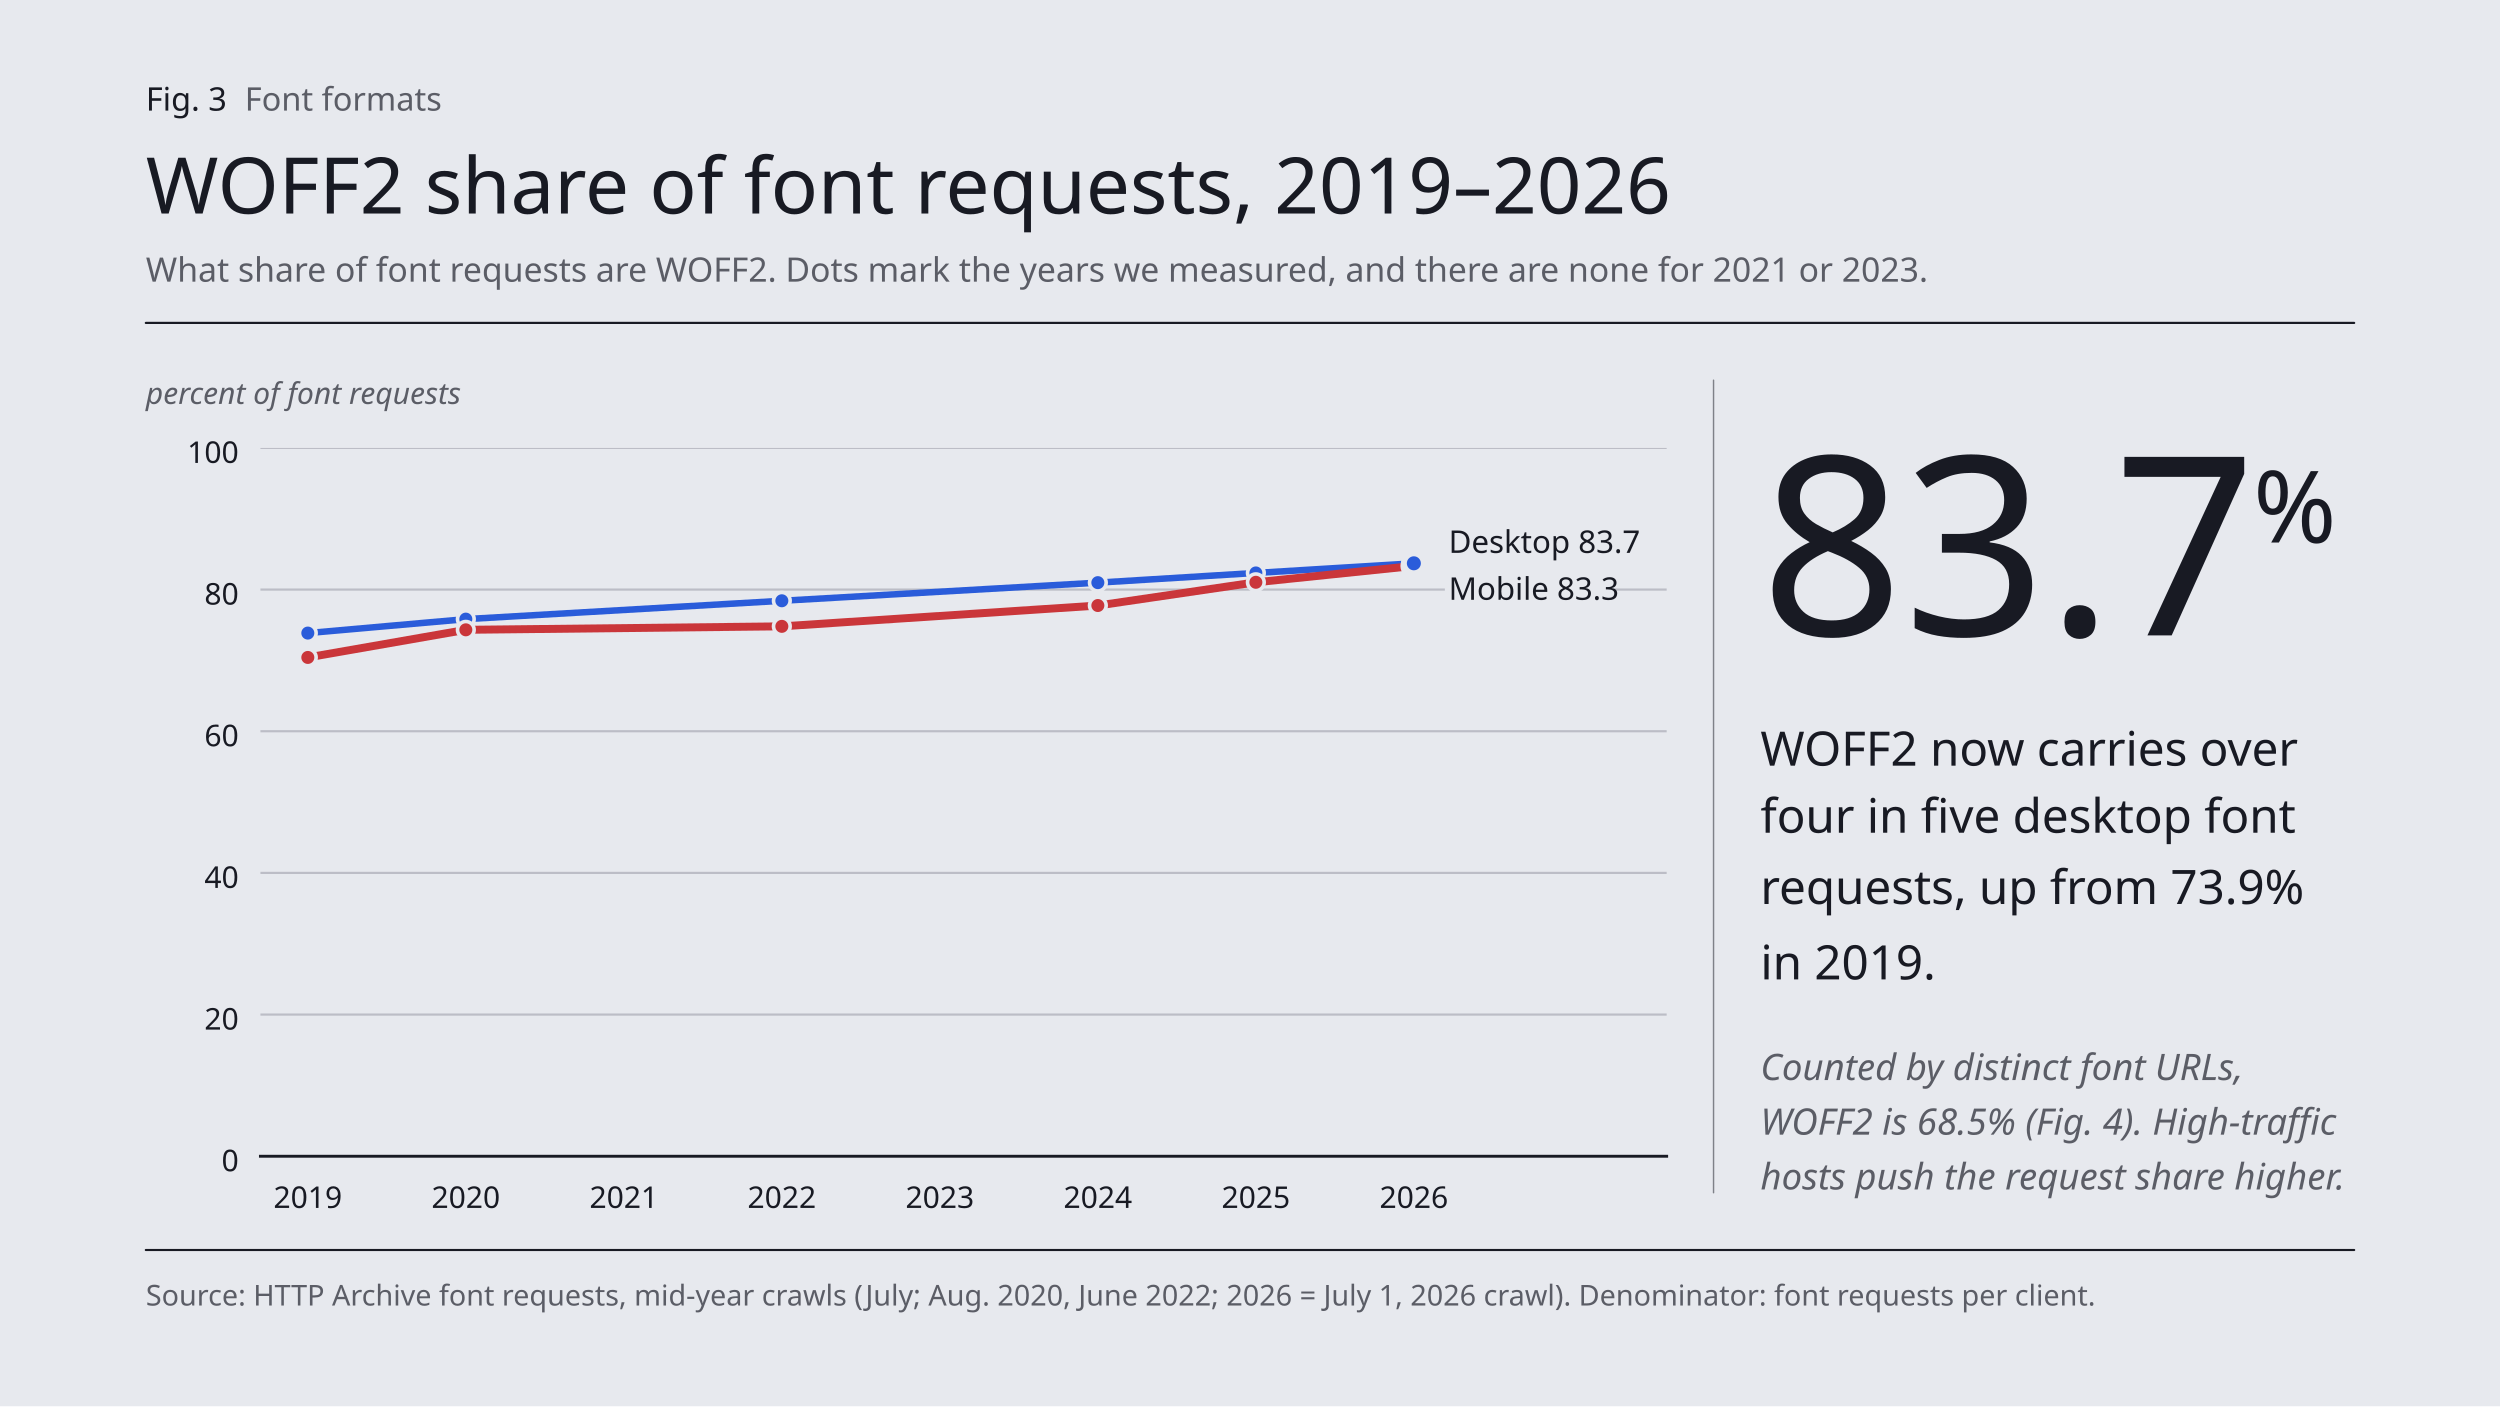
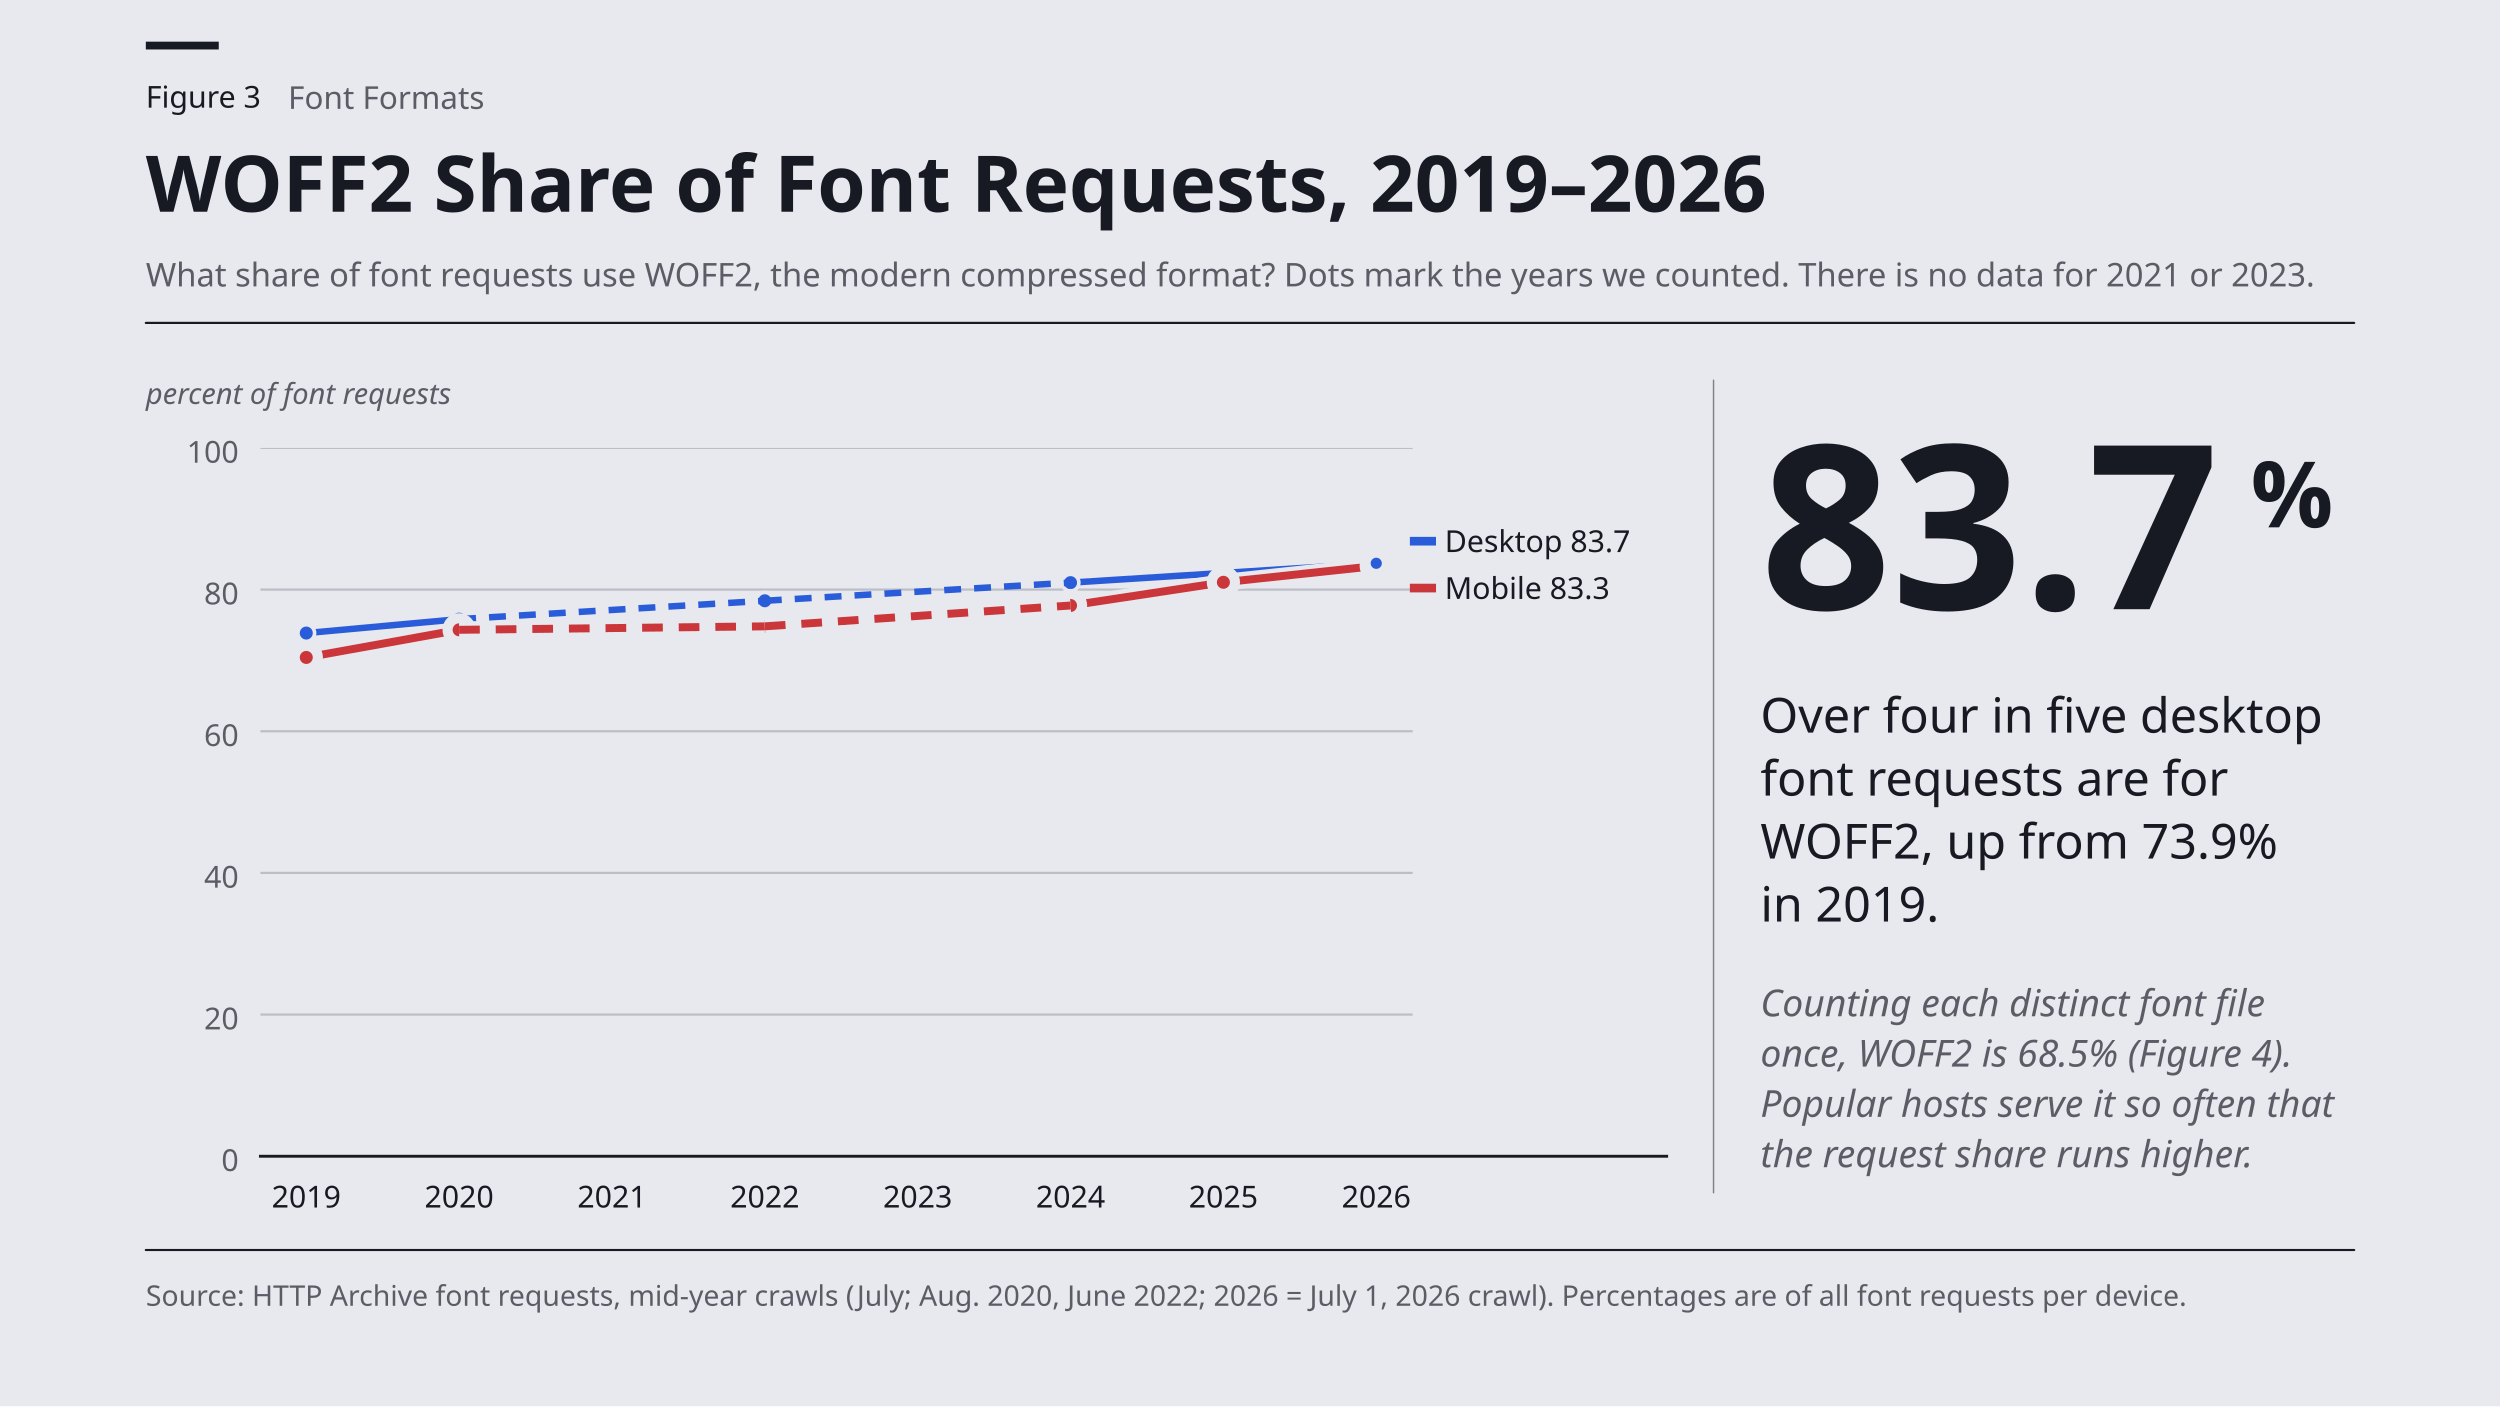
<svg xmlns="http://www.w3.org/2000/svg" xmlns:xlink="http://www.w3.org/1999/xlink" width="691.2pt" height="388.8pt" viewBox="0 0 691.2 388.8" version="1.1" data-denominator="requests">
  <defs>
    <style type="text/css">*{stroke-linejoin: round; stroke-linecap: butt}</style>
  </defs>
  <g id="figure_1">
    <g id="patch_1">
      <path d="M 0 388.8  L 691.2 388.8  L 691.2 0  L 0 0  z " style="fill: #e7e9ee" />
    </g>
    <g id="axes_1">
      <g id="patch_2">
        <path d="M 72 319.68  L 460.8 319.68  L 460.8 123.84  L 72 123.84  z " style="fill: #e7e9ee" />
      </g>
+       <g id="LineCollection_1">
+         <path d="M 72 319.68  L 390.584 319.68  " clip-path="url(#p65bcbecdce)" style="fill: none; stroke: #bcbdc6; stroke-width: 0.6" />
+       </g>
+       <g id="LineCollection_2">
+         <path d="M 72 280.512  L 390.584 280.512  " clip-path="url(#p65bcbecdce)" style="fill: none; stroke: #bcbdc6; stroke-width: 0.6" />
+       </g>
+       <g id="LineCollection_3">
+         <path d="M 72 241.344  L 390.584 241.344  " clip-path="url(#p65bcbecdce)" style="fill: none; stroke: #bcbdc6; stroke-width: 0.6" />
+       </g>
+       <g id="LineCollection_4">
+         <path d="M 72 202.176  L 390.584 202.176  " clip-path="url(#p65bcbecdce)" style="fill: none; stroke: #bcbdc6; stroke-width: 0.6" />
+       </g>
+       <g id="LineCollection_5">
+         <path d="M 72 163.008  L 390.584 163.008  " clip-path="url(#p65bcbecdce)" style="fill: none; stroke: #bcbdc6; stroke-width: 0.6" />
+       </g>
+       <g id="LineCollection_6">
+         <path d="M 72 123.84  L 390.584 123.84  " clip-path="url(#p65bcbecdce)" style="fill: none; stroke: #bcbdc6; stroke-width: 0.6" />
+       </g>
      <g id="matplotlib.axis_1">
        <g id="xtick_1">
          <g id="line2d_1" />
          <g id="text_1">
-             <text style="font-size: 8.294px; font-family: 'Funnel Sans'; text-anchor: middle; fill: #181a23" x="85.106" y="333.974" transform="rotate(-0 85.10562 333.9744)">2019</text>
+             <text style="font-size: 8.37px; font-family: 'Schibsted Grotesk'; text-anchor: middle; fill: #181a23" x="84.678" y="333.854" transform="rotate(-0 84.67826 333.8538)">2019</text>
          </g>
        </g>
        <g id="xtick_2">
          <g id="line2d_2" />
          <g id="text_2">
-             <text style="font-size: 8.294px; font-family: 'Funnel Sans'; text-anchor: middle; fill: #181a23" x="128.791" y="333.974" transform="rotate(-0 128.791 333.9744)">2020</text>
+             <text style="font-size: 8.37px; font-family: 'Schibsted Grotesk'; text-anchor: middle; fill: #181a23" x="126.939" y="333.854" transform="rotate(-0 126.9391 333.8538)">2020</text>
          </g>
        </g>
        <g id="xtick_3">
          <g id="line2d_3" />
          <g id="text_3">
-             <text style="font-size: 8.294px; font-family: 'Funnel Sans'; text-anchor: middle; fill: #181a23" x="172.476" y="333.974" transform="rotate(-0 172.4764 333.9744)">2021</text>
+             <text style="font-size: 8.37px; font-family: 'Schibsted Grotesk'; text-anchor: middle; fill: #181a23" x="169.2" y="333.854" transform="rotate(-0 169.2 333.8538)">2021</text>
          </g>
        </g>
        <g id="xtick_4">
          <g id="line2d_4" />
          <g id="text_4">
-             <text style="font-size: 8.294px; font-family: 'Funnel Sans'; text-anchor: middle; fill: #181a23" x="216.162" y="333.974" transform="rotate(-0 216.1618 333.9744)">2022</text>
+             <text style="font-size: 8.37px; font-family: 'Schibsted Grotesk'; text-anchor: middle; fill: #181a23" x="211.461" y="333.854" transform="rotate(-0 211.4609 333.8538)">2022</text>
          </g>
        </g>
        <g id="xtick_5">
          <g id="line2d_5" />
          <g id="text_5">
-             <text style="font-size: 8.294px; font-family: 'Funnel Sans'; text-anchor: middle; fill: #181a23" x="259.847" y="333.974" transform="rotate(-0 259.8472 333.9744)">2023</text>
+             <text style="font-size: 8.37px; font-family: 'Schibsted Grotesk'; text-anchor: middle; fill: #181a23" x="253.722" y="333.854" transform="rotate(-0 253.7217 333.8538)">2023</text>
          </g>
        </g>
        <g id="xtick_6">
          <g id="line2d_6" />
          <g id="text_6">
-             <text style="font-size: 8.294px; font-family: 'Funnel Sans'; text-anchor: middle; fill: #181a23" x="303.533" y="333.974" transform="rotate(-0 303.5326 333.9744)">2024</text>
+             <text style="font-size: 8.37px; font-family: 'Schibsted Grotesk'; text-anchor: middle; fill: #181a23" x="295.983" y="333.854" transform="rotate(-0 295.9826 333.8538)">2024</text>
          </g>
        </g>
        <g id="xtick_7">
          <g id="line2d_7" />
          <g id="text_7">
-             <text style="font-size: 8.294px; font-family: 'Funnel Sans'; text-anchor: middle; fill: #181a23" x="347.218" y="333.974" transform="rotate(-0 347.218 333.9744)">2025</text>
+             <text style="font-size: 8.37px; font-family: 'Schibsted Grotesk'; text-anchor: middle; fill: #181a23" x="338.243" y="333.854" transform="rotate(-0 338.2435 333.8538)">2025</text>
          </g>
        </g>
        <g id="xtick_8">
          <g id="line2d_8" />
          <g id="text_8">
-             <text style="font-size: 8.294px; font-family: 'Funnel Sans'; text-anchor: middle; fill: #181a23" x="390.903" y="333.974" transform="rotate(-0 390.9034 333.9744)">2026</text>
+             <text style="font-size: 8.37px; font-family: 'Schibsted Grotesk'; text-anchor: middle; fill: #181a23" x="380.504" y="333.854" transform="rotate(-0 380.5043 333.8538)">2026</text>
          </g>
        </g>
      </g>
      <g id="matplotlib.axis_2">
        <g id="ytick_1">
-           <g id="line2d_9">
-             <path d="M 72 319.68  L 460.8 319.68  " clip-path="url(#p327125865e)" style="fill: none; stroke: #bcbdc6; stroke-width: 0.6; stroke-linecap: round" />
-           </g>
+           <g id="line2d_9" />
+           <g id="text_9">
+             <text style="font-size: 8.37px; font-family: 'Schibsted Grotesk'; text-anchor: end; fill: #5b5d66" x="66" y="323.767" transform="rotate(-0 66 323.7669)">0</text>
+           </g>
+         </g>
+         <g id="ytick_2">
          <g id="line2d_10" />
-           <g id="text_9">
-             <text style="font-size: 8.294px; font-family: 'Funnel Sans'; text-anchor: end; fill: #181a23" x="66" y="323.827" transform="rotate(-0 66 323.8272)">0</text>
-           </g>
-         </g>
-         <g id="ytick_2">
-           <g id="line2d_11">
-             <path d="M 72 280.512  L 460.8 280.512  " clip-path="url(#p327125865e)" style="fill: none; stroke: #bcbdc6; stroke-width: 0.6; stroke-linecap: round" />
-           </g>
+           <g id="text_10">
+             <text style="font-size: 8.37px; font-family: 'Schibsted Grotesk'; text-anchor: end; fill: #5b5d66" x="66" y="284.599" transform="rotate(-0 66 284.5989)">20</text>
+           </g>
+         </g>
+         <g id="ytick_3">
+           <g id="line2d_11" />
+           <g id="text_11">
+             <text style="font-size: 8.37px; font-family: 'Schibsted Grotesk'; text-anchor: end; fill: #5b5d66" x="66" y="245.431" transform="rotate(-0 66 245.4309)">40</text>
+           </g>
+         </g>
+         <g id="ytick_4">
          <g id="line2d_12" />
-           <g id="text_10">
-             <text style="font-size: 8.294px; font-family: 'Funnel Sans'; text-anchor: end; fill: #181a23" x="66" y="284.659" transform="rotate(-0 66 284.6592)">20</text>
-           </g>
-         </g>
-         <g id="ytick_3">
-           <g id="line2d_13">
-             <path d="M 72 241.344  L 460.8 241.344  " clip-path="url(#p327125865e)" style="fill: none; stroke: #bcbdc6; stroke-width: 0.6; stroke-linecap: round" />
-           </g>
+           <g id="text_12">
+             <text style="font-size: 8.37px; font-family: 'Schibsted Grotesk'; text-anchor: end; fill: #5b5d66" x="66" y="206.263" transform="rotate(-0 66 206.2629)">60</text>
+           </g>
+         </g>
+         <g id="ytick_5">
+           <g id="line2d_13" />
+           <g id="text_13">
+             <text style="font-size: 8.37px; font-family: 'Schibsted Grotesk'; text-anchor: end; fill: #5b5d66" x="66" y="167.095" transform="rotate(-0 66 167.0949)">80</text>
+           </g>
+         </g>
+         <g id="ytick_6">
          <g id="line2d_14" />
-           <g id="text_11">
-             <text style="font-size: 8.294px; font-family: 'Funnel Sans'; text-anchor: end; fill: #181a23" x="66" y="245.491" transform="rotate(-0 66 245.4912)">40</text>
-           </g>
-         </g>
-         <g id="ytick_4">
-           <g id="line2d_15">
-             <path d="M 72 202.176  L 460.8 202.176  " clip-path="url(#p327125865e)" style="fill: none; stroke: #bcbdc6; stroke-width: 0.6; stroke-linecap: round" />
-           </g>
-           <g id="line2d_16" />
-           <g id="text_12">
-             <text style="font-size: 8.294px; font-family: 'Funnel Sans'; text-anchor: end; fill: #181a23" x="66" y="206.323" transform="rotate(-0 66 206.3232)">60</text>
-           </g>
-         </g>
-         <g id="ytick_5">
-           <g id="line2d_17">
-             <path d="M 72 163.008  L 460.8 163.008  " clip-path="url(#p327125865e)" style="fill: none; stroke: #bcbdc6; stroke-width: 0.6; stroke-linecap: round" />
-           </g>
-           <g id="line2d_18" />
-           <g id="text_13">
-             <text style="font-size: 8.294px; font-family: 'Funnel Sans'; text-anchor: end; fill: #181a23" x="66" y="167.155" transform="rotate(-0 66 167.1552)">80</text>
-           </g>
-         </g>
-         <g id="ytick_6">
-           <g id="line2d_19">
-             <path d="M 72 123.84  L 460.8 123.84  " clip-path="url(#p327125865e)" style="fill: none; stroke: #bcbdc6; stroke-width: 0.6; stroke-linecap: round" />
-           </g>
-           <g id="line2d_20" />
          <g id="text_14">
-             <text style="font-size: 8.294px; font-family: 'Funnel Sans'; text-anchor: end; fill: #181a23" x="66" y="127.987" transform="rotate(-0 66 127.9872)">100</text>
+             <text style="font-size: 8.37px; font-family: 'Schibsted Grotesk'; text-anchor: end; fill: #5b5d66" x="66" y="127.927" transform="rotate(-0 66 127.9269)">100</text>
          </g>
        </g>
      </g>
      <g id="patch_3">
        <path d="M 72 319.68  L 460.8 319.68  " style="fill: none; stroke: #181a23; stroke-width: 0.8; stroke-linejoin: miter; stroke-linecap: square" />
      </g>
-       <g id="line2d_21">
-         <path d="M 85.106 175.033  L 128.791 171.175  L 216.162 166.102  L 303.533 161.089  L 347.218 158.406  L 390.903 155.742  " clip-path="url(#p327125865e)" style="fill: none; stroke: #2a5cda; stroke-width: 1.8; stroke-linecap: round" />
+       <g id="line2d_15">
+         <path d="M 84.678 175.033  L 126.939 171.175  " clip-path="url(#p65bcbecdce)" style="fill: none; stroke: #2a5cda; stroke-width: 1.8; stroke-linecap: round" />
        <defs>
-           <path id="ma74ac0385f" d="M 0 2.3  C 0.61 2.3 1.195 2.058 1.626 1.626  C 2.058 1.195 2.3 0.61 2.3 0  C 2.3 -0.61 2.058 -1.195 1.626 -1.626  C 1.195 -2.058 0.61 -2.3 0 -2.3  C -0.61 -2.3 -1.195 -2.058 -1.626 -1.626  C -2.058 -1.195 -2.3 -0.61 -2.3 0  C -2.3 0.61 -2.058 1.195 -1.626 1.626  C -1.195 2.058 -0.61 2.3 0 2.3  z " style="stroke: #e7e9ee" />
+           <path id="m5ae9bc2aeb" d="M 0 2.3  C 0.61 2.3 1.195 2.058 1.626 1.626  C 2.058 1.195 2.3 0.61 2.3 0  C 2.3 -0.61 2.058 -1.195 1.626 -1.626  C 1.195 -2.058 0.61 -2.3 0 -2.3  C -0.61 -2.3 -1.195 -2.058 -1.626 -1.626  C -2.058 -1.195 -2.3 -0.61 -2.3 0  C -2.3 0.61 -2.058 1.195 -1.626 1.626  C -1.195 2.058 -0.61 2.3 0 2.3  z " style="stroke: #e7e9ee" />
        </defs>
-         <g clip-path="url(#p327125865e)">
-           <use xlink:href="#ma74ac0385f" x="85.106" y="175.033" style="fill: #2a5cda; stroke: #e7e9ee" />
-           <use xlink:href="#ma74ac0385f" x="128.791" y="171.175" style="fill: #2a5cda; stroke: #e7e9ee" />
-           <use xlink:href="#ma74ac0385f" x="216.162" y="166.102" style="fill: #2a5cda; stroke: #e7e9ee" />
-           <use xlink:href="#ma74ac0385f" x="303.533" y="161.089" style="fill: #2a5cda; stroke: #e7e9ee" />
-           <use xlink:href="#ma74ac0385f" x="347.218" y="158.406" style="fill: #2a5cda; stroke: #e7e9ee" />
-           <use xlink:href="#ma74ac0385f" x="390.903" y="155.742" style="fill: #2a5cda; stroke: #e7e9ee" />
-         </g>
+         <g clip-path="url(#p65bcbecdce)">
+           <use xlink:href="#m5ae9bc2aeb" x="84.678" y="175.033" style="fill: #2a5cda; stroke: #e7e9ee" />
+           <use xlink:href="#m5ae9bc2aeb" x="126.939" y="171.175" style="fill: #2a5cda; stroke: #e7e9ee" />
+         </g>
+       </g>
+       <g id="line2d_16">
+         <path d="M 211.461 166.102  " clip-path="url(#p65bcbecdce)" style="fill: none; stroke: #2a5cda; stroke-width: 1.8; stroke-linecap: round" />
+         <g clip-path="url(#p65bcbecdce)">
+           <use xlink:href="#m5ae9bc2aeb" x="211.461" y="166.102" style="fill: #2a5cda; stroke: #e7e9ee" />
+         </g>
+       </g>
+       <g id="line2d_17">
+         <path d="M 295.983 161.089  L 338.243 158.406  L 380.504 155.742  " clip-path="url(#p65bcbecdce)" style="fill: none; stroke: #2a5cda; stroke-width: 1.8; stroke-linecap: round" />
+         <g clip-path="url(#p65bcbecdce)">
+           <use xlink:href="#m5ae9bc2aeb" x="295.983" y="161.089" style="fill: #2a5cda; stroke: #e7e9ee" />
+           <use xlink:href="#m5ae9bc2aeb" x="338.243" y="158.406" style="fill: #2a5cda; stroke: #e7e9ee" />
+           <use xlink:href="#m5ae9bc2aeb" x="380.504" y="155.742" style="fill: #2a5cda; stroke: #e7e9ee" />
+         </g>
+       </g>
+       <g id="line2d_18">
+         <path d="M 126.939 171.175  L 211.461 166.102  " clip-path="url(#p65bcbecdce)" style="fill: none; stroke-dasharray: 4.68,3.6; stroke-dashoffset: 0; stroke: #2a5cda; stroke-width: 1.8" />
+       </g>
+       <g id="line2d_19">
+         <path d="M 211.461 166.102  L 295.983 161.089  " clip-path="url(#p65bcbecdce)" style="fill: none; stroke-dasharray: 4.68,3.6; stroke-dashoffset: 0; stroke: #2a5cda; stroke-width: 1.8" />
      </g>
      <g id="text_15">
        <g id="patch_4">
-           <path d="M 399.477 156.061  L 451.88 156.061  L 451.88 143.188  L 399.477 143.188  z " style="fill: #e7e9ee" />
-         </g>
-         <text style="font-size: 8.64px; font-family: 'Funnel Sans'; text-anchor: start; fill: #181a23" x="400.514" y="152.865" transform="rotate(-0 400.5142 152.8646)">Desktop 83.7</text>
+           <path d="M 398.439 155.795  L 450.889 155.795  L 450.889 143.454  L 398.439 143.454  z " style="fill: #e7e9ee" />
+         </g>
+         <text style="font-size: 8.37px; font-family: 'Schibsted Grotesk'; text-anchor: start; fill: #181a23" x="399.443" y="152.633" transform="rotate(-0 399.4435 152.6326)">Desktop 83.7</text>
      </g>
      <g id="text_16">
        <g id="patch_5">
-           <path d="M 399.477 169.021  L 446.15 169.021  L 446.15 156.148  L 399.477 156.148  z " style="fill: #e7e9ee" />
-         </g>
-         <text style="font-size: 8.64px; font-family: 'Funnel Sans'; text-anchor: start; fill: #181a23" x="400.514" y="165.825" transform="rotate(-0 400.5142 165.8246)">Mobile 83.3</text>
+           <path d="M 398.439 168.755  L 445.537 168.755  L 445.537 156.414  L 398.439 156.414  z " style="fill: #e7e9ee" />
+         </g>
+         <text style="font-size: 8.37px; font-family: 'Schibsted Grotesk'; text-anchor: start; fill: #181a23" x="399.443" y="165.593" transform="rotate(-0 399.4435 165.5926)">Mobile 83.3</text>
+       </g>
+       <g id="line2d_20">
+         <path d="M 84.678 181.769  L 126.939 174.132  " clip-path="url(#p65bcbecdce)" style="fill: none; stroke: #e7e9ee; stroke-width: 4.6; stroke-linecap: round" />
+         <path d="M 84.678 181.769  L 126.939 174.132  " clip-path="url(#p65bcbecdce)" style="fill: none; stroke: #ca363a; stroke-width: 2.2; stroke-linecap: round" />
+         <path d="M 84.678 184.069  C 85.288 184.069 85.873 183.827 86.305 183.396  C 86.736 182.965 86.978 182.379 86.978 181.769  C 86.978 181.16 86.736 180.574 86.305 180.143  C 85.873 179.712 85.288 179.469 84.678 179.469  C 84.068 179.469 83.483 179.712 83.052 180.143  C 82.621 180.574 82.378 181.16 82.378 181.769  C 82.378 182.379 82.621 182.965 83.052 183.396  C 83.483 183.827 84.068 184.069 84.678 184.069  z " clip-path="url(#p65bcbecdce)" style="fill: #ca363a; stroke: #e7e9ee; stroke-width: 4.6" />
+         <path d="M 126.939 176.432  C 127.549 176.432 128.134 176.189 128.565 175.758  C 128.997 175.327 129.239 174.742 129.239 174.132  C 129.239 173.522 128.997 172.937 128.565 172.505  C 128.134 172.074 127.549 171.832 126.939 171.832  C 126.329 171.832 125.744 172.074 125.313 172.505  C 124.881 172.937 124.639 173.522 124.639 174.132  C 124.639 174.742 124.881 175.327 125.313 175.758  C 125.744 176.189 126.329 176.432 126.939 176.432  z " clip-path="url(#p65bcbecdce)" style="fill: #ca363a; stroke: #e7e9ee; stroke-width: 4.6" />
+         <path d="M 84.678 184.069  C 85.288 184.069 85.873 183.827 86.305 183.396  C 86.736 182.965 86.978 182.379 86.978 181.769  C 86.978 181.16 86.736 180.574 86.305 180.143  C 85.873 179.712 85.288 179.469 84.678 179.469  C 84.068 179.469 83.483 179.712 83.052 180.143  C 82.621 180.574 82.378 181.16 82.378 181.769  C 82.378 182.379 82.621 182.965 83.052 183.396  C 83.483 183.827 84.068 184.069 84.678 184.069  z " clip-path="url(#p65bcbecdce)" style="fill: #ca363a; stroke: #e7e9ee" />
+         <path d="M 126.939 176.432  C 127.549 176.432 128.134 176.189 128.565 175.758  C 128.997 175.327 129.239 174.742 129.239 174.132  C 129.239 173.522 128.997 172.937 128.565 172.505  C 128.134 172.074 127.549 171.832 126.939 171.832  C 126.329 171.832 125.744 172.074 125.313 172.505  C 124.881 172.937 124.639 173.522 124.639 174.132  C 124.639 174.742 124.881 175.327 125.313 175.758  C 125.744 176.189 126.329 176.432 126.939 176.432  z " clip-path="url(#p65bcbecdce)" style="fill: #ca363a; stroke: #e7e9ee" />
+       </g>
+       <g id="line2d_21">
+         <path d="M 211.461 173.172  " clip-path="url(#p65bcbecdce)" style="fill: none; stroke: #e7e9ee; stroke-width: 4.6; stroke-linecap: round" />
+         <path d="M 211.461 173.172  " clip-path="url(#p65bcbecdce)" style="fill: none; stroke: #ca363a; stroke-width: 2.2; stroke-linecap: round" />
+         <path d="M 211.461 175.472  C 212.071 175.472 212.656 175.23 213.087 174.798  C 213.519 174.367 213.761 173.782 213.761 173.172  C 213.761 172.562 213.519 171.977 213.087 171.546  C 212.656 171.114 212.071 170.872 211.461 170.872  C 210.851 170.872 210.266 171.114 209.835 171.546  C 209.403 171.977 209.161 172.562 209.161 173.172  C 209.161 173.782 209.403 174.367 209.835 174.798  C 210.266 175.23 210.851 175.472 211.461 175.472  z " clip-path="url(#p65bcbecdce)" style="fill: #ca363a; stroke: #e7e9ee; stroke-width: 4.6" />
+         <path d="M 211.461 175.472  C 212.071 175.472 212.656 175.23 213.087 174.798  C 213.519 174.367 213.761 173.782 213.761 173.172  C 213.761 172.562 213.519 171.977 213.087 171.546  C 212.656 171.114 212.071 170.872 211.461 170.872  C 210.851 170.872 210.266 171.114 209.835 171.546  C 209.403 171.977 209.161 172.562 209.161 173.172  C 209.161 173.782 209.403 174.367 209.835 174.798  C 210.266 175.23 210.851 175.472 211.461 175.472  z " clip-path="url(#p65bcbecdce)" style="fill: #ca363a; stroke: #e7e9ee" />
      </g>
      <g id="line2d_22">
-         <path d="M 85.106 181.769  L 128.791 174.132  L 216.162 173.172  L 303.533 167.414  L 347.218 160.991  L 390.903 156.467  " clip-path="url(#p327125865e)" style="fill: none; stroke: #ca363a; stroke-width: 2.2; stroke-linecap: round" />
-         <defs>
-           <path id="mbf2017ba41" d="M 0 2.3  C 0.61 2.3 1.195 2.058 1.626 1.626  C 2.058 1.195 2.3 0.61 2.3 0  C 2.3 -0.61 2.058 -1.195 1.626 -1.626  C 1.195 -2.058 0.61 -2.3 0 -2.3  C -0.61 -2.3 -1.195 -2.058 -1.626 -1.626  C -2.058 -1.195 -2.3 -0.61 -2.3 0  C -2.3 0.61 -2.058 1.195 -1.626 1.626  C -1.195 2.058 -0.61 2.3 0 2.3  z " style="stroke: #e7e9ee" />
-         </defs>
-         <g clip-path="url(#p327125865e)">
-           <use xlink:href="#mbf2017ba41" x="85.106" y="181.769" style="fill: #ca363a; stroke: #e7e9ee" />
-           <use xlink:href="#mbf2017ba41" x="128.791" y="174.132" style="fill: #ca363a; stroke: #e7e9ee" />
-           <use xlink:href="#mbf2017ba41" x="216.162" y="173.172" style="fill: #ca363a; stroke: #e7e9ee" />
-           <use xlink:href="#mbf2017ba41" x="303.533" y="167.414" style="fill: #ca363a; stroke: #e7e9ee" />
-           <use xlink:href="#mbf2017ba41" x="347.218" y="160.991" style="fill: #ca363a; stroke: #e7e9ee" />
-           <use xlink:href="#mbf2017ba41" x="390.903" y="156.467" style="fill: #ca363a; stroke: #e7e9ee" />
-         </g>
+         <path d="M 295.983 167.414  L 338.243 160.991  L 380.504 156.467  " clip-path="url(#p65bcbecdce)" style="fill: none; stroke: #e7e9ee; stroke-width: 4.6; stroke-linecap: round" />
+         <path d="M 295.983 167.414  L 338.243 160.991  L 380.504 156.467  " clip-path="url(#p65bcbecdce)" style="fill: none; stroke: #ca363a; stroke-width: 2.2; stroke-linecap: round" />
+         <path d="M 295.983 169.714  C 296.593 169.714 297.178 169.472 297.609 169.041  C 298.04 168.609 298.283 168.024 298.283 167.414  C 298.283 166.804 298.04 166.219 297.609 165.788  C 297.178 165.357 296.593 165.114 295.983 165.114  C 295.373 165.114 294.788 165.357 294.356 165.788  C 293.925 166.219 293.683 166.804 293.683 167.414  C 293.683 168.024 293.925 168.609 294.356 169.041  C 294.788 169.472 295.373 169.714 295.983 169.714  z " clip-path="url(#p65bcbecdce)" style="fill: #ca363a; stroke: #e7e9ee; stroke-width: 4.6" />
+         <path d="M 338.243 163.291  C 338.853 163.291 339.439 163.049 339.87 162.617  C 340.301 162.186 340.543 161.601 340.543 160.991  C 340.543 160.381 340.301 159.796 339.87 159.365  C 339.439 158.933 338.853 158.691 338.243 158.691  C 337.634 158.691 337.048 158.933 336.617 159.365  C 336.186 159.796 335.943 160.381 335.943 160.991  C 335.943 161.601 336.186 162.186 336.617 162.617  C 337.048 163.049 337.634 163.291 338.243 163.291  z " clip-path="url(#p65bcbecdce)" style="fill: #ca363a; stroke: #e7e9ee; stroke-width: 4.6" />
+         <path d="M 380.504 158.767  C 381.114 158.767 381.699 158.525 382.131 158.093  C 382.562 157.662 382.804 157.077 382.804 156.467  C 382.804 155.857 382.562 155.272 382.131 154.841  C 381.699 154.409 381.114 154.167 380.504 154.167  C 379.894 154.167 379.309 154.409 378.878 154.841  C 378.447 155.272 378.204 155.857 378.204 156.467  C 378.204 157.077 378.447 157.662 378.878 158.093  C 379.309 158.525 379.894 158.767 380.504 158.767  z " clip-path="url(#p65bcbecdce)" style="fill: #ca363a; stroke: #e7e9ee; stroke-width: 4.6" />
+         <path d="M 295.983 169.714  C 296.593 169.714 297.178 169.472 297.609 169.041  C 298.04 168.609 298.283 168.024 298.283 167.414  C 298.283 166.804 298.04 166.219 297.609 165.788  C 297.178 165.357 296.593 165.114 295.983 165.114  C 295.373 165.114 294.788 165.357 294.356 165.788  C 293.925 166.219 293.683 166.804 293.683 167.414  C 293.683 168.024 293.925 168.609 294.356 169.041  C 294.788 169.472 295.373 169.714 295.983 169.714  z " clip-path="url(#p65bcbecdce)" style="fill: #ca363a; stroke: #e7e9ee" />
+         <path d="M 338.243 163.291  C 338.853 163.291 339.439 163.049 339.87 162.617  C 340.301 162.186 340.543 161.601 340.543 160.991  C 340.543 160.381 340.301 159.796 339.87 159.365  C 339.439 158.933 338.853 158.691 338.243 158.691  C 337.634 158.691 337.048 158.933 336.617 159.365  C 336.186 159.796 335.943 160.381 335.943 160.991  C 335.943 161.601 336.186 162.186 336.617 162.617  C 337.048 163.049 337.634 163.291 338.243 163.291  z " clip-path="url(#p65bcbecdce)" style="fill: #ca363a; stroke: #e7e9ee" />
+         <path d="M 380.504 158.767  C 381.114 158.767 381.699 158.525 382.131 158.093  C 382.562 157.662 382.804 157.077 382.804 156.467  C 382.804 155.857 382.562 155.272 382.131 154.841  C 381.699 154.409 381.114 154.167 380.504 154.167  C 379.894 154.167 379.309 154.409 378.878 154.841  C 378.447 155.272 378.204 155.857 378.204 156.467  C 378.204 157.077 378.447 157.662 378.878 158.093  C 379.309 158.525 379.894 158.767 380.504 158.767  z " clip-path="url(#p65bcbecdce)" style="fill: #ca363a; stroke: #e7e9ee" />
+       </g>
+       <g id="line2d_23">
+         <path d="M 126.939 174.132  L 211.461 173.172  " clip-path="url(#p65bcbecdce)" style="fill: none; stroke-dasharray: 5.72,4.4; stroke-dashoffset: 0; stroke: #e7e9ee; stroke-width: 4.6" />
+         <path d="M 126.939 174.132  L 211.461 173.172  " clip-path="url(#p65bcbecdce)" style="fill: none; stroke-dasharray: 5.72,4.4; stroke-dashoffset: 0; stroke: #ca363a; stroke-width: 2.2" />
+       </g>
+       <g id="line2d_24">
+         <path d="M 211.461 173.172  L 295.983 167.414  " clip-path="url(#p65bcbecdce)" style="fill: none; stroke-dasharray: 5.72,4.4; stroke-dashoffset: 0; stroke: #e7e9ee; stroke-width: 4.6" />
+         <path d="M 211.461 173.172  L 295.983 167.414  " clip-path="url(#p65bcbecdce)" style="fill: none; stroke-dasharray: 5.72,4.4; stroke-dashoffset: 0; stroke: #ca363a; stroke-width: 2.2" />
      </g>
      <g id="PathCollection_1">
        <defs>
-           <path id="m2363f3087d" d="M 0 2.915  C 0.773 2.915 1.515 2.608 2.062 2.062  C 2.608 1.515 2.915 0.773 2.915 0  C 2.915 -0.773 2.608 -1.515 2.062 -2.062  C 1.515 -2.608 0.773 -2.915 0 -2.915  C -0.773 -2.915 -1.515 -2.608 -2.062 -2.062  C -2.608 -1.515 -2.915 -0.773 -2.915 0  C -2.915 0.773 -2.608 1.515 -2.062 2.062  C -1.515 2.608 -0.773 2.915 0 2.915  z " style="stroke: #e7e9ee; stroke-width: 1.6" />
+           <path id="m06ee545d7d" d="M 0 2.55  C 0.676 2.55 1.325 2.281 1.803 1.803  C 2.281 1.325 2.55 0.676 2.55 0  C 2.55 -0.676 2.281 -1.325 1.803 -1.803  C 1.325 -2.281 0.676 -2.55 0 -2.55  C -0.676 -2.55 -1.325 -2.281 -1.803 -1.803  C -2.281 -1.325 -2.55 -0.676 -2.55 0  C -2.55 0.676 -2.281 1.325 -1.803 1.803  C -1.325 2.281 -0.676 2.55 0 2.55  z " style="stroke: #e7e9ee; stroke-width: 1.6" />
        </defs>
-         <g clip-path="url(#p327125865e)">
-           <use xlink:href="#m2363f3087d" x="390.903" y="156.467" style="fill: #ca363a; stroke: #e7e9ee; stroke-width: 1.6" />
+         <g clip-path="url(#p65bcbecdce)">
+           <use xlink:href="#m06ee545d7d" x="380.504" y="156.467" style="fill: #ca363a; stroke: #e7e9ee; stroke-width: 1.6" />
        </g>
      </g>
      <g id="PathCollection_2">
        <defs>
-           <path id="m5ad950cc28" d="M 0 2.739  C 0.726 2.739 1.423 2.45 1.936 1.936  C 2.45 1.423 2.739 0.726 2.739 0  C 2.739 -0.726 2.45 -1.423 1.936 -1.936  C 1.423 -2.45 0.726 -2.739 0 -2.739  C -0.726 -2.739 -1.423 -2.45 -1.936 -1.936  C -2.45 -1.423 -2.739 -0.726 -2.739 0  C -2.739 0.726 -2.45 1.423 -1.936 1.936  C -1.423 2.45 -0.726 2.739 0 2.739  z " style="stroke: #e7e9ee; stroke-width: 1.6" />
+           <path id="m1dd934c3ef" d="M 0 2.345  C 0.622 2.345 1.219 2.098 1.658 1.658  C 2.098 1.219 2.345 0.622 2.345 0  C 2.345 -0.622 2.098 -1.219 1.658 -1.658  C 1.219 -2.098 0.622 -2.345 0 -2.345  C -0.622 -2.345 -1.219 -2.098 -1.658 -1.658  C -2.098 -1.219 -2.345 -0.622 -2.345 0  C -2.345 0.622 -2.098 1.219 -1.658 1.658  C -1.219 2.098 -0.622 2.345 0 2.345  z " style="stroke: #e7e9ee; stroke-width: 1.6" />
        </defs>
-         <g clip-path="url(#p327125865e)">
-           <use xlink:href="#m5ad950cc28" x="390.903" y="155.742" style="fill: #2a5cda; stroke: #e7e9ee; stroke-width: 1.6" />
-         </g>
-       </g>
-     </g>
-     <g id="line2d_23">
+         <g clip-path="url(#p65bcbecdce)">
+           <use xlink:href="#m1dd934c3ef" x="380.504" y="155.742" style="fill: #2a5cda; stroke: #e7e9ee; stroke-width: 1.6" />
+         </g>
+       </g>
+       <g id="line2d_25">
+         <path d="M 389.802 149.625  L 397.033 149.625  " style="fill: none; stroke: #2a5cda; stroke-width: 2.4" />
+       </g>
+       <g id="line2d_26">
+         <path d="M 389.802 162.585  L 397.033 162.585  " style="fill: none; stroke: #ca363a; stroke-width: 2.4" />
+       </g>
+     </g>
+     <g id="patch_6">
+       <path d="M 40.32 13.68  L 60.48 13.68  L 60.48 11.52  L 40.32 11.52  z " style="fill: #181a23" />
+     </g>
+     <g id="line2d_27">
      <path d="M 40.32 89.28  L 650.88 89.28  " style="fill: none; stroke: #181a23; stroke-width: 0.6; stroke-linecap: round" />
    </g>
-     <g id="line2d_24">
+     <g id="line2d_28">
      <path d="M 40.32 345.6  L 650.88 345.6  " style="fill: none; stroke: #181a23; stroke-width: 0.6; stroke-linecap: round" />
    </g>
-     <g id="line2d_25">
+     <g id="line2d_29">
      <path d="M 473.76 105.12  L 473.76 329.76  " style="fill: none; stroke: #181a23; stroke-opacity: 0.5; stroke-width: 0.4; stroke-linecap: round" />
    </g>
    <g id="text_17">
-       <text style="font-size: 8.986px; font-family: 'Funnel Sans'; text-anchor: start; fill: #181a23" x="40.32" y="30.586" transform="rotate(-0 40.32 30.5856)">Fig. 3</text>
+       <text style="font-weight: 500; font-size: 8.37px; font-family: 'Schibsted Grotesk'; text-anchor: start; fill: #181a23" x="40.32" y="29.774" transform="rotate(-0 40.32 29.77383)">Figure 3</text>
    </g>
    <g id="text_18">
-       <text style="font-size: 8.986px; font-family: 'Funnel Sans'; text-anchor: start; fill: #5b5d66" x="67.68" y="30.586" transform="rotate(-0 67.68 30.5856)">Font formats</text>
+       <text style="font-size: 8.705px; font-family: 'Schibsted Grotesk'; text-anchor: start; fill: #5b5d66" x="79.65" y="30.101" transform="rotate(-0 79.65 30.10078)">Font Formats</text>
    </g>
    <g id="text_19">
-       <text style="font-weight: 500; font-size: 21.6px; font-family: 'Funnel Display'; text-anchor: start; fill: #181a23" x="40.32" y="59.04" transform="rotate(-0 40.32 59.04)">WOFF2 share of font requests, 2019–2026</text>
+       <text style="font-weight: 600; font-size: 21.6px; font-family: 'Schibsted Grotesk'; text-anchor: start; fill: #181a23" x="40.32" y="58.534" transform="rotate(-0 40.32 58.53375)">WOFF2 Share of Font Requests, 2019–2026</text>
    </g>
    <g id="text_20">
-       <text style="font-size: 9.331px; font-family: 'Funnel Sans'; text-anchor: start; fill: #5b5d66" x="40.32" y="77.886" transform="rotate(-0 40.32 77.886)">What share of font requests are WOFF2. Dots mark the years we measured, and there are none for 2021 or 2023.</text>
+       <text style="font-size: 9.04px; font-family: 'Schibsted Grotesk'; text-anchor: start; fill: #5b5d66" x="40.32" y="79.192" transform="rotate(-0 40.32 79.19209)">What share of font requests use WOFF2, the modern compressed format? Dots mark the years we counted. There is no data for 2021 or 2023.</text>
    </g>
    <g id="text_21">
-       <text style="font-style: italic; font-size: 8.294px; font-family: 'Funnel Sans'; text-anchor: start; fill: #5b5d66" x="40.32" y="111.686" transform="rotate(-0 40.32 111.6864)">percent of font requests</text>
+       <text style="font-style: italic; font-size: 8.035px; font-family: 'Schibsted Grotesk'; text-anchor: start; fill: #5b5d66" x="40.32" y="111.688" transform="rotate(-0 40.32 111.6884)">percent of font requests</text>
    </g>
    <g id="text_22">
-       <text style="font-weight: 300; font-size: 69.12px; font-family: 'Funnel Display'; text-anchor: start; fill: #181a23" x="486.72" y="175.68" transform="rotate(-0 486.72 175.68)">83.7</text>
+       <text style="font-weight: 700; font-size: 63.36px; font-family: 'Schibsted Grotesk'; text-anchor: start; fill: #181a23" x="486.72" y="168.435" transform="rotate(-0 486.72 168.435)">83.7</text>
    </g>
    <g id="text_23">
-       <text style="font-weight: 300; font-size: 27.648px; font-family: 'Funnel Display'; text-anchor: start; fill: #181a23" x="622.985" y="150.007" transform="rotate(-0 622.9851 150.0069)">%</text>
+       <text style="font-weight: 700; font-size: 25.344px; font-family: 'Schibsted Grotesk'; text-anchor: start; fill: #181a23" x="622.27" y="145.792" transform="rotate(-0 622.2697 145.7923)">%</text>
    </g>
    <g id="text_24">
-       <text style="font-size: 13.133px; font-family: 'Funnel Sans'; fill: #181a23" transform="translate(486.72 211.6853)">WOFF2 now carries over</text>
-       <text style="font-size: 13.133px; font-family: 'Funnel Sans'; fill: #181a23" transform="translate(486.72 230.2354)">four in five desktop font</text>
-       <text style="font-size: 13.133px; font-family: 'Funnel Sans'; fill: #181a23" transform="translate(486.72 249.9346)">requests, up from 73.9%</text>
-       <text style="font-size: 13.133px; font-family: 'Funnel Sans'; fill: #181a23" transform="translate(486.72 270.7829)">in 2019.</text>
+       <text style="font-size: 13.392px; font-family: 'Schibsted Grotesk'; text-anchor: start; fill: #181a23" x="486.72" y="202.556" transform="rotate(-0 486.72 202.5555)">Over four in five desktop</text>
    </g>
    <g id="text_25">
-       <text style="font-style: italic; font-size: 10.102px; font-family: 'Funnel Sans'; fill: #5b5d66" transform="translate(486.72 298.6144)">Counted by distinct font URLs,</text>
-       <text style="font-style: italic; font-size: 10.102px; font-family: 'Funnel Sans'; fill: #5b5d66" transform="translate(486.72 313.7171)">WOFF2 is 68.5% (Fig. 4). High-traffic</text>
-       <text style="font-style: italic; font-size: 10.102px; font-family: 'Funnel Sans'; fill: #5b5d66" transform="translate(486.72 328.8703)">hosts push the request share higher.</text>
+       <text style="font-size: 13.392px; font-family: 'Schibsted Grotesk'; text-anchor: start; fill: #181a23" x="486.72" y="219.965" transform="rotate(-0 486.72 219.9651)">font requests are for</text>
    </g>
    <g id="text_26">
-       <text style="font-size: 7.949px; font-family: 'Funnel Sans'; text-anchor: start; fill: #5b5d66" x="40.32" y="360.957" transform="rotate(-0 40.32 360.9575)">Source: HTTP Archive font requests, mid-year crawls (July; Aug. 2020, June 2022; 2026 = July 1, 2026 crawl). Denominator: font requests per client.</text>
+       <text style="font-size: 13.392px; font-family: 'Schibsted Grotesk'; text-anchor: start; fill: #181a23" x="486.72" y="237.375" transform="rotate(-0 486.72 237.3747)">WOFF2, up from 73.9%</text>
+     </g>
+     <g id="text_27">
+       <text style="font-size: 13.392px; font-family: 'Schibsted Grotesk'; text-anchor: start; fill: #181a23" x="486.72" y="254.784" transform="rotate(-0 486.72 254.7843)">in 2019.</text>
+     </g>
+     <g id="text_28">
+       <text style="font-style: italic; font-size: 10.302px; font-family: 'Schibsted Grotesk'; text-anchor: start; fill: #5b5d66" x="486.72" y="280.983" transform="rotate(-0 486.72 280.9834)">Counting each distinct font file</text>
+     </g>
+     <g id="text_29">
+       <text style="font-style: italic; font-size: 10.302px; font-family: 'Schibsted Grotesk'; text-anchor: start; fill: #5b5d66" x="486.72" y="294.891" transform="rotate(-0 486.72 294.8905)">once, WOFF2 is 68.5% (Figure 4).</text>
+     </g>
+     <g id="text_30">
+       <text style="font-style: italic; font-size: 10.302px; font-family: 'Schibsted Grotesk'; text-anchor: start; fill: #5b5d66" x="486.72" y="308.798" transform="rotate(-0 486.72 308.7976)">Popular hosts serve it so often that</text>
+     </g>
+     <g id="text_31">
+       <text style="font-style: italic; font-size: 10.302px; font-family: 'Schibsted Grotesk'; text-anchor: start; fill: #5b5d66" x="486.72" y="322.705" transform="rotate(-0 486.72 322.7047)">the request share runs higher.</text>
+     </g>
+     <g id="text_32">
+       <text style="font-size: 7.855px; font-family: 'Schibsted Grotesk'; text-anchor: start; fill: #5b5d66" x="40.32" y="361.022" transform="rotate(-0 40.32 361.0216)">Source: HTTP Archive font requests, mid-year crawls (July; Aug. 2020, June 2022; 2026 = July 1, 2026 crawl). Percentages are of all font requests per device.</text>
    </g>
  </g>
  <defs>
-     <clipPath id="p327125865e">
+     <clipPath id="p65bcbecdce">
      <rect x="72" y="123.84" width="388.8" height="195.84" />
    </clipPath>
  </defs>
</svg>
